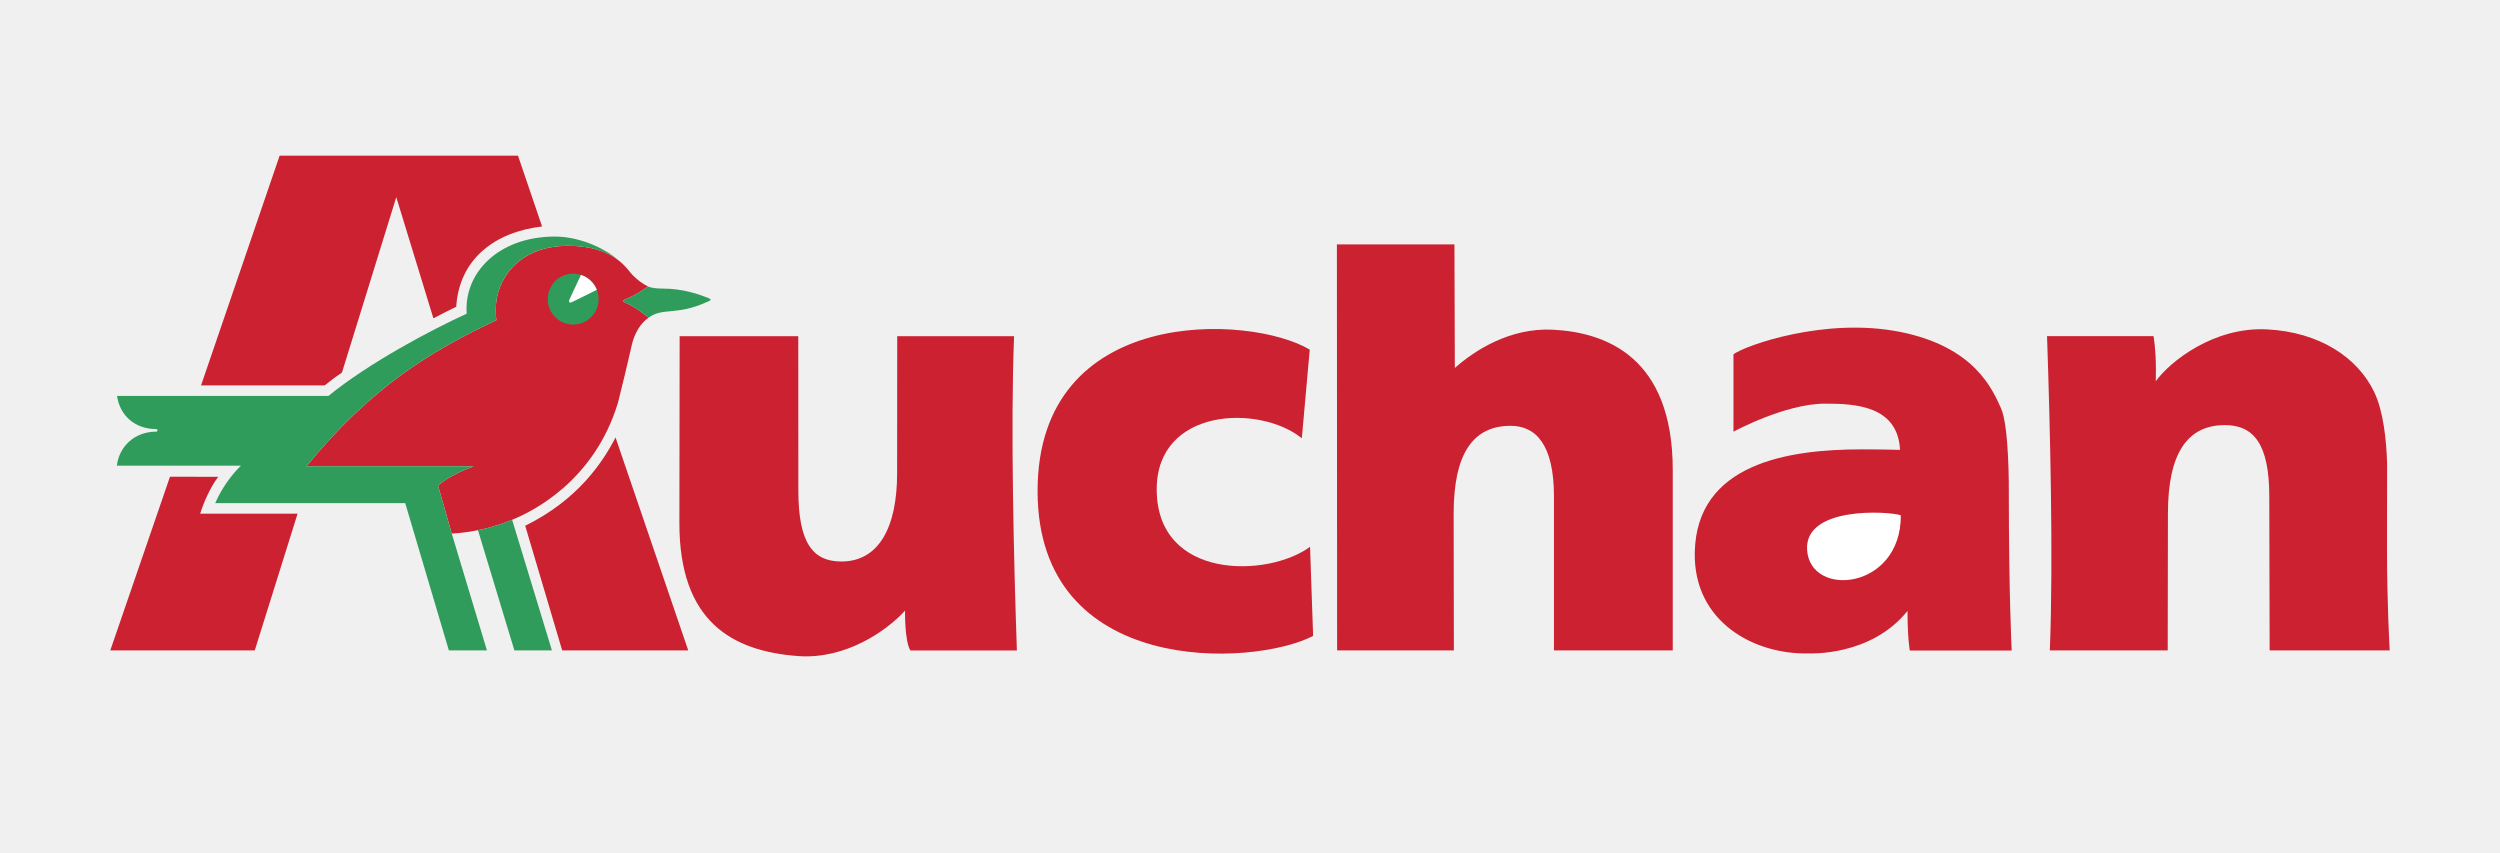
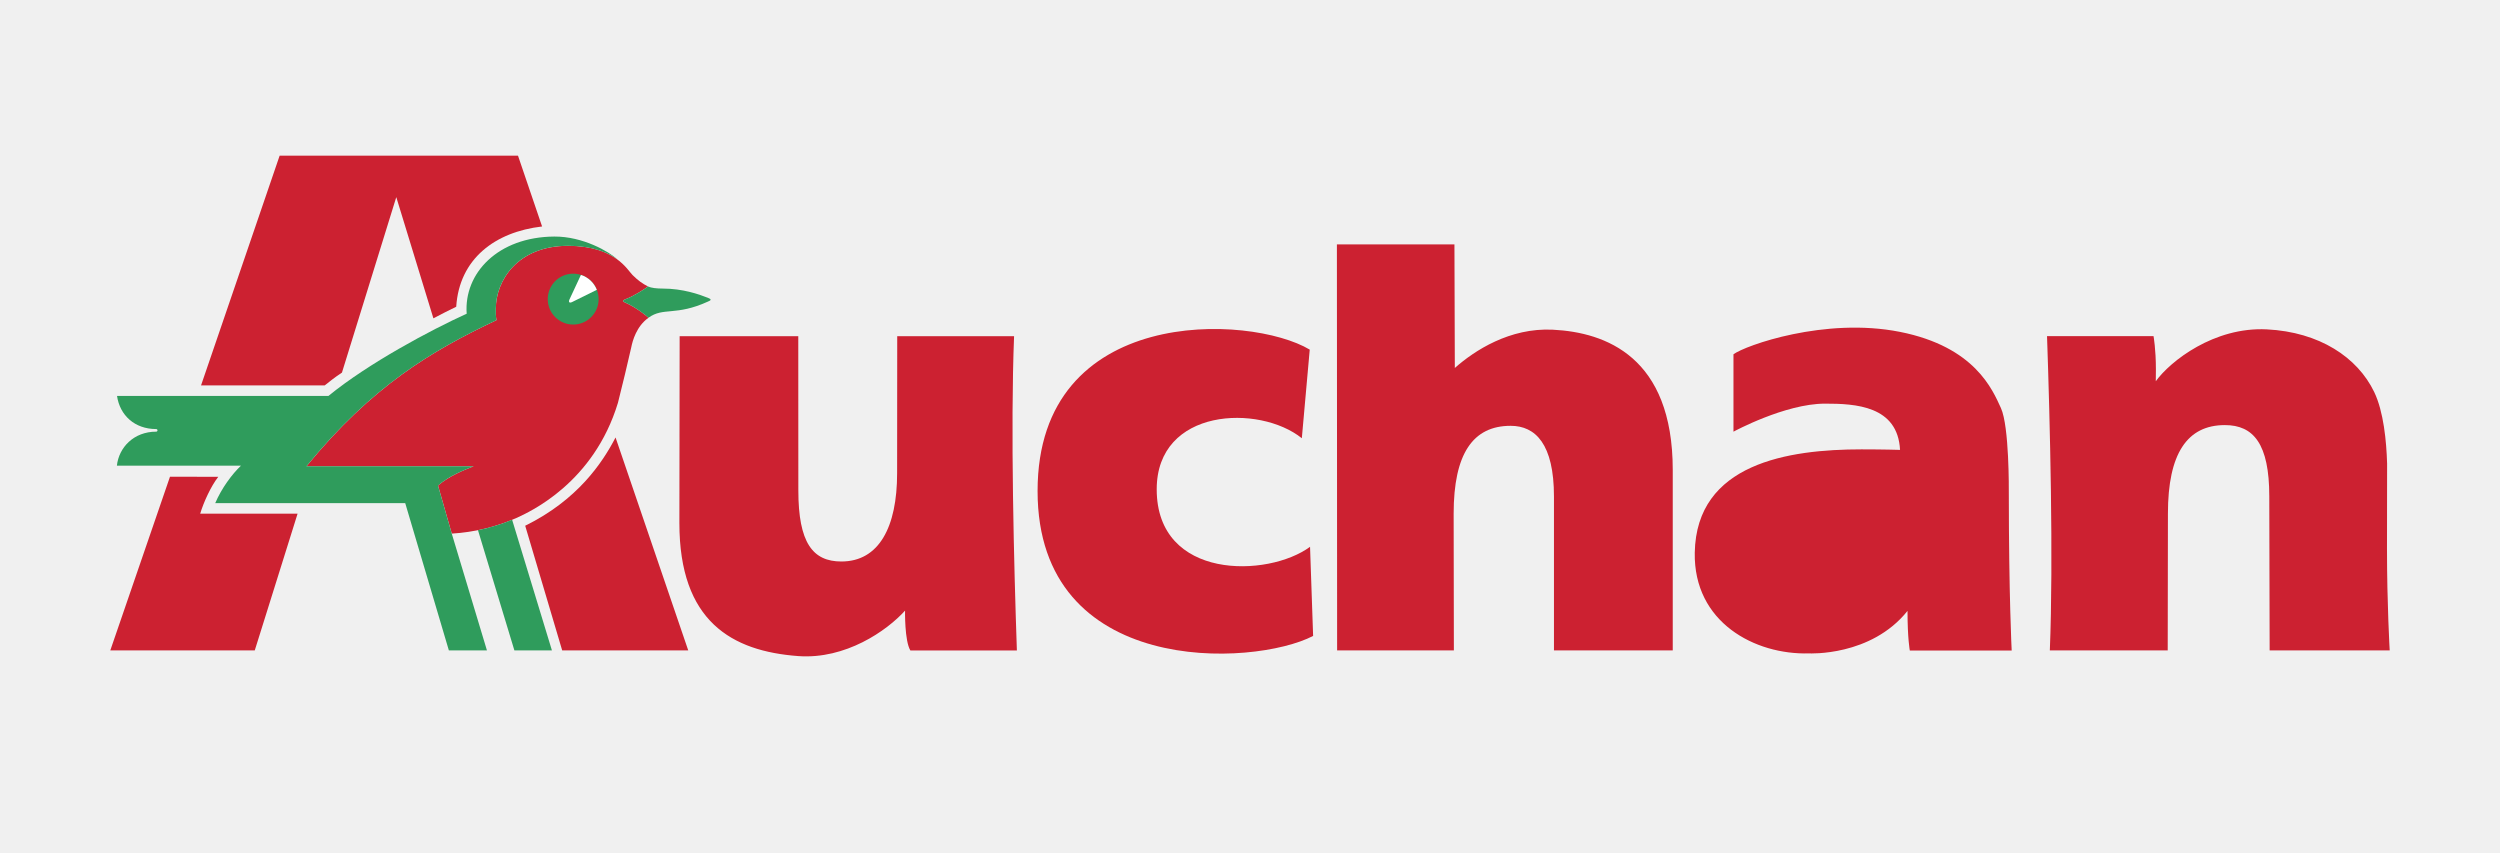
<svg xmlns="http://www.w3.org/2000/svg" width="2500" height="853" viewBox="0 0 2500 853" fill="none">
  <g clip-path="url(#clip0_665_21)">
    <path fill-rule="evenodd" clip-rule="evenodd" d="M625.661 299.116C633.962 296.068 644.532 289.155 647.995 286.445C642.327 283.591 638.138 280.556 632.561 275.057C627.256 269.83 615.117 245.823 568.049 245.823C517.325 245.823 495.847 280.881 495.847 308.636C495.847 311.891 495.691 316.119 496.469 320.153C430.868 351.177 371.895 386.338 306.449 466.283H473.604C464.071 470.006 449.415 475.751 438.015 485.53L451.775 533.609C473.953 532.269 495.72 527.031 516.08 518.136C530.541 511.6 593.755 482.599 617.944 402.796C620.123 394.729 630.084 353.226 631.329 347.026C632.561 340.827 636.452 326.262 648.54 317.728C645.297 314.848 635.894 307.378 625.7 302.799C622.198 301.502 622.198 300.4 625.661 299.116Z" fill="#CC2131" />
    <path fill-rule="evenodd" clip-rule="evenodd" d="M573.173 273.67C569.831 273.672 566.523 274.331 563.436 275.612C560.349 276.892 557.545 278.768 555.183 281.132C552.822 283.496 550.949 286.303 549.671 289.391C548.394 292.479 547.738 295.788 547.739 299.13C547.741 302.471 548.401 305.78 549.681 308.867C550.962 311.953 552.837 314.757 555.202 317.119C557.566 319.481 560.372 321.354 563.46 322.631C566.548 323.908 569.857 324.565 573.199 324.563C579.948 324.56 586.419 321.876 591.189 317.101C595.958 312.326 598.636 305.852 598.633 299.104C598.629 292.355 595.945 285.884 591.17 281.114C586.396 276.344 579.922 273.666 573.173 273.67Z" fill="#2F9C5C" />
    <path fill-rule="evenodd" clip-rule="evenodd" d="M517.987 155.645H279.654L201.044 385.404H324.711C328.745 382.213 334.503 377.492 341.948 372.603L396.278 197.135L433.398 318.337C440.932 314.328 448.543 310.462 456.224 306.742C459.272 258.806 495.004 231.959 542.084 226.472L517.987 155.645ZM169.982 476.737L110.295 650.389H254.765L297.578 513.675H200.188C203.664 502.093 210.979 486.166 218.281 476.789L169.982 476.737Z" fill="#CC2131" />
    <path fill-rule="evenodd" clip-rule="evenodd" d="M477.975 530.186L514.381 650.39H551.915L512.111 519.732C503.33 523.546 490.192 527.683 477.975 530.186Z" fill="#2F9C5C" />
    <path fill-rule="evenodd" clip-rule="evenodd" d="M615.545 437.478C602.315 463.041 577.427 500.018 525.197 525.737L562.187 650.389H688.24C688.227 650.389 615.571 437.426 615.545 437.478Z" fill="#CC2131" />
    <path fill-rule="evenodd" clip-rule="evenodd" d="M708.007 297.846C699.084 294.292 682.768 288.572 662.729 288.572C656.867 288.572 651.251 288.001 647.996 286.458C644.52 289.169 633.962 296.082 625.662 299.13C622.199 300.414 622.199 301.516 625.675 302.8C635.869 307.391 645.259 314.862 648.514 317.728C663.339 306.898 675.79 316.301 708.02 301.542C711.483 300.258 711.457 299.13 708.007 297.846ZM156.221 429.061C156.391 429.064 156.559 429.101 156.715 429.169C156.872 429.238 157.013 429.336 157.131 429.459C157.249 429.582 157.341 429.726 157.403 429.885C157.465 430.044 157.496 430.213 157.492 430.384C157.492 430.552 157.459 430.718 157.394 430.873C157.329 431.028 157.235 431.169 157.115 431.287C156.996 431.405 156.854 431.498 156.699 431.562C156.543 431.625 156.376 431.656 156.208 431.655C133.783 431.655 118.894 447.387 116.884 465.674H240.953C231.964 474.208 221.446 488.475 215.234 503.118H405.215L448.858 650.39H486.937L451.763 533.61L438.002 485.531C449.403 475.752 464.058 470.006 473.591 466.284H306.437C371.882 386.338 430.869 351.177 496.457 320.154C495.679 316.12 495.834 311.892 495.834 308.636C495.834 280.881 517.312 245.824 568.037 245.824C584.781 245.824 603.47 249.157 617.192 259.286C609.164 251.608 582.771 236.369 554.315 236.55C497.871 236.927 463.734 273.242 466.678 313.72C430.648 330.036 368.069 363.498 328.473 395.91H117.026C119.828 415.235 134.588 429.061 156.221 429.061Z" fill="#2F9C5C" />
    <path fill-rule="evenodd" clip-rule="evenodd" d="M572.071 302.06L596.843 289.817C595.461 286.306 593.316 283.145 590.564 280.564C587.812 277.982 584.521 276.044 580.929 274.889L569.451 299.518C568.283 302.177 569.477 303.318 572.071 302.06Z" fill="white" />
    <path fill-rule="evenodd" clip-rule="evenodd" d="M2386.99 548.629C2386.99 604.334 2389.7 650.416 2389.7 650.416H2269.64L2269.28 496.296C2269.28 443.885 2253.56 425.092 2224.85 425.092C2187.25 425.092 2167.93 453.509 2167.93 513.403L2167.71 650.416H2049.83C2053.52 558.694 2049.95 421.006 2047.03 336.132H2153.53C2153.53 336.132 2155.9 348.83 2155.9 369.296L2155.79 381.228C2170.4 361.086 2214.11 326.742 2266.78 329.362C2319.45 332.008 2357.51 357.325 2374.19 391.993C2383.65 411.655 2386.45 441.395 2387.1 463.508L2386.99 548.629ZM905.056 610.611C886.781 630.831 845.486 659.546 798.276 656.084C731.767 651.168 679.382 621.376 679.382 523.066L679.641 336.197H798.276L798.341 490.317C798.341 542.702 812.646 561.495 841.361 561.495C878.961 561.495 897.118 527.151 897.118 473.184L897.222 336.197H1014.08C1010.4 427.893 1013.96 565.58 1016.88 650.455H910.373C904.472 640.766 905.056 610.611 905.056 610.611ZM1907.51 610.897C1907.51 638.912 1909.82 650.545 1909.82 650.545H2011.69C2011.69 650.545 2008.86 596.747 2008.81 492.146C2008.81 490.68 2009.34 426.337 2000.92 408.05C1992.52 389.749 1975.01 346.806 1899.98 331.878C1824.95 316.963 1745.29 345.471 1733.47 354.277V431.681C1733.47 431.681 1785.08 403.64 1825.01 403.64C1855.23 403.64 1897.77 405.637 1900.04 449.89C1900.04 449.89 1884.3 449.358 1861.52 449.358C1788.28 449.358 1696.41 463.366 1694.76 552.611C1693.49 622.453 1754.98 654.929 1808.94 653.399C1808.94 653.399 1870.94 656.693 1907.51 610.897Z" fill="#CC2131" />
-     <path fill-rule="evenodd" clip-rule="evenodd" d="M1807.08 549.614C1804.64 505.582 1889.98 511.366 1900.81 515.296C1901.3 589.924 1809.78 598.484 1807.08 549.614Z" fill="white" />
+     <path fill-rule="evenodd" clip-rule="evenodd" d="M1807.08 549.614C1804.64 505.582 1889.98 511.366 1900.81 515.296C1901.3 589.924 1809.78 598.484 1807.08 549.614Z" class="fill-background" />
    <path fill-rule="evenodd" clip-rule="evenodd" d="M1553.96 496.49C1553.96 444.054 1535.52 425.818 1510.61 425.818C1472.99 425.818 1453.65 453.677 1453.65 513.636L1453.87 650.403H1337.12L1336.9 244.371H1454.44L1454.82 367.973C1474.45 350.568 1509.82 327.546 1552.82 329.699C1605.44 332.332 1672.75 356.624 1672.75 470.019V650.403H1553.96V496.49ZM1301.83 438.23C1259.4 404.133 1156.71 407.66 1156.71 489.318C1156.71 580.34 1267.96 577.824 1310.05 546.8L1313.12 635.941C1253.37 666.926 1037.58 677.509 1037.58 491.03C1037.58 304.447 1250.34 314.032 1309.74 349.621L1301.83 438.23Z" fill="#CC2131" />
  </g>
  <defs>
    <clipPath id="clip0_665_21">
      <rect width="2500" height="853" fill="white" />
    </clipPath>
  </defs>
</svg>
